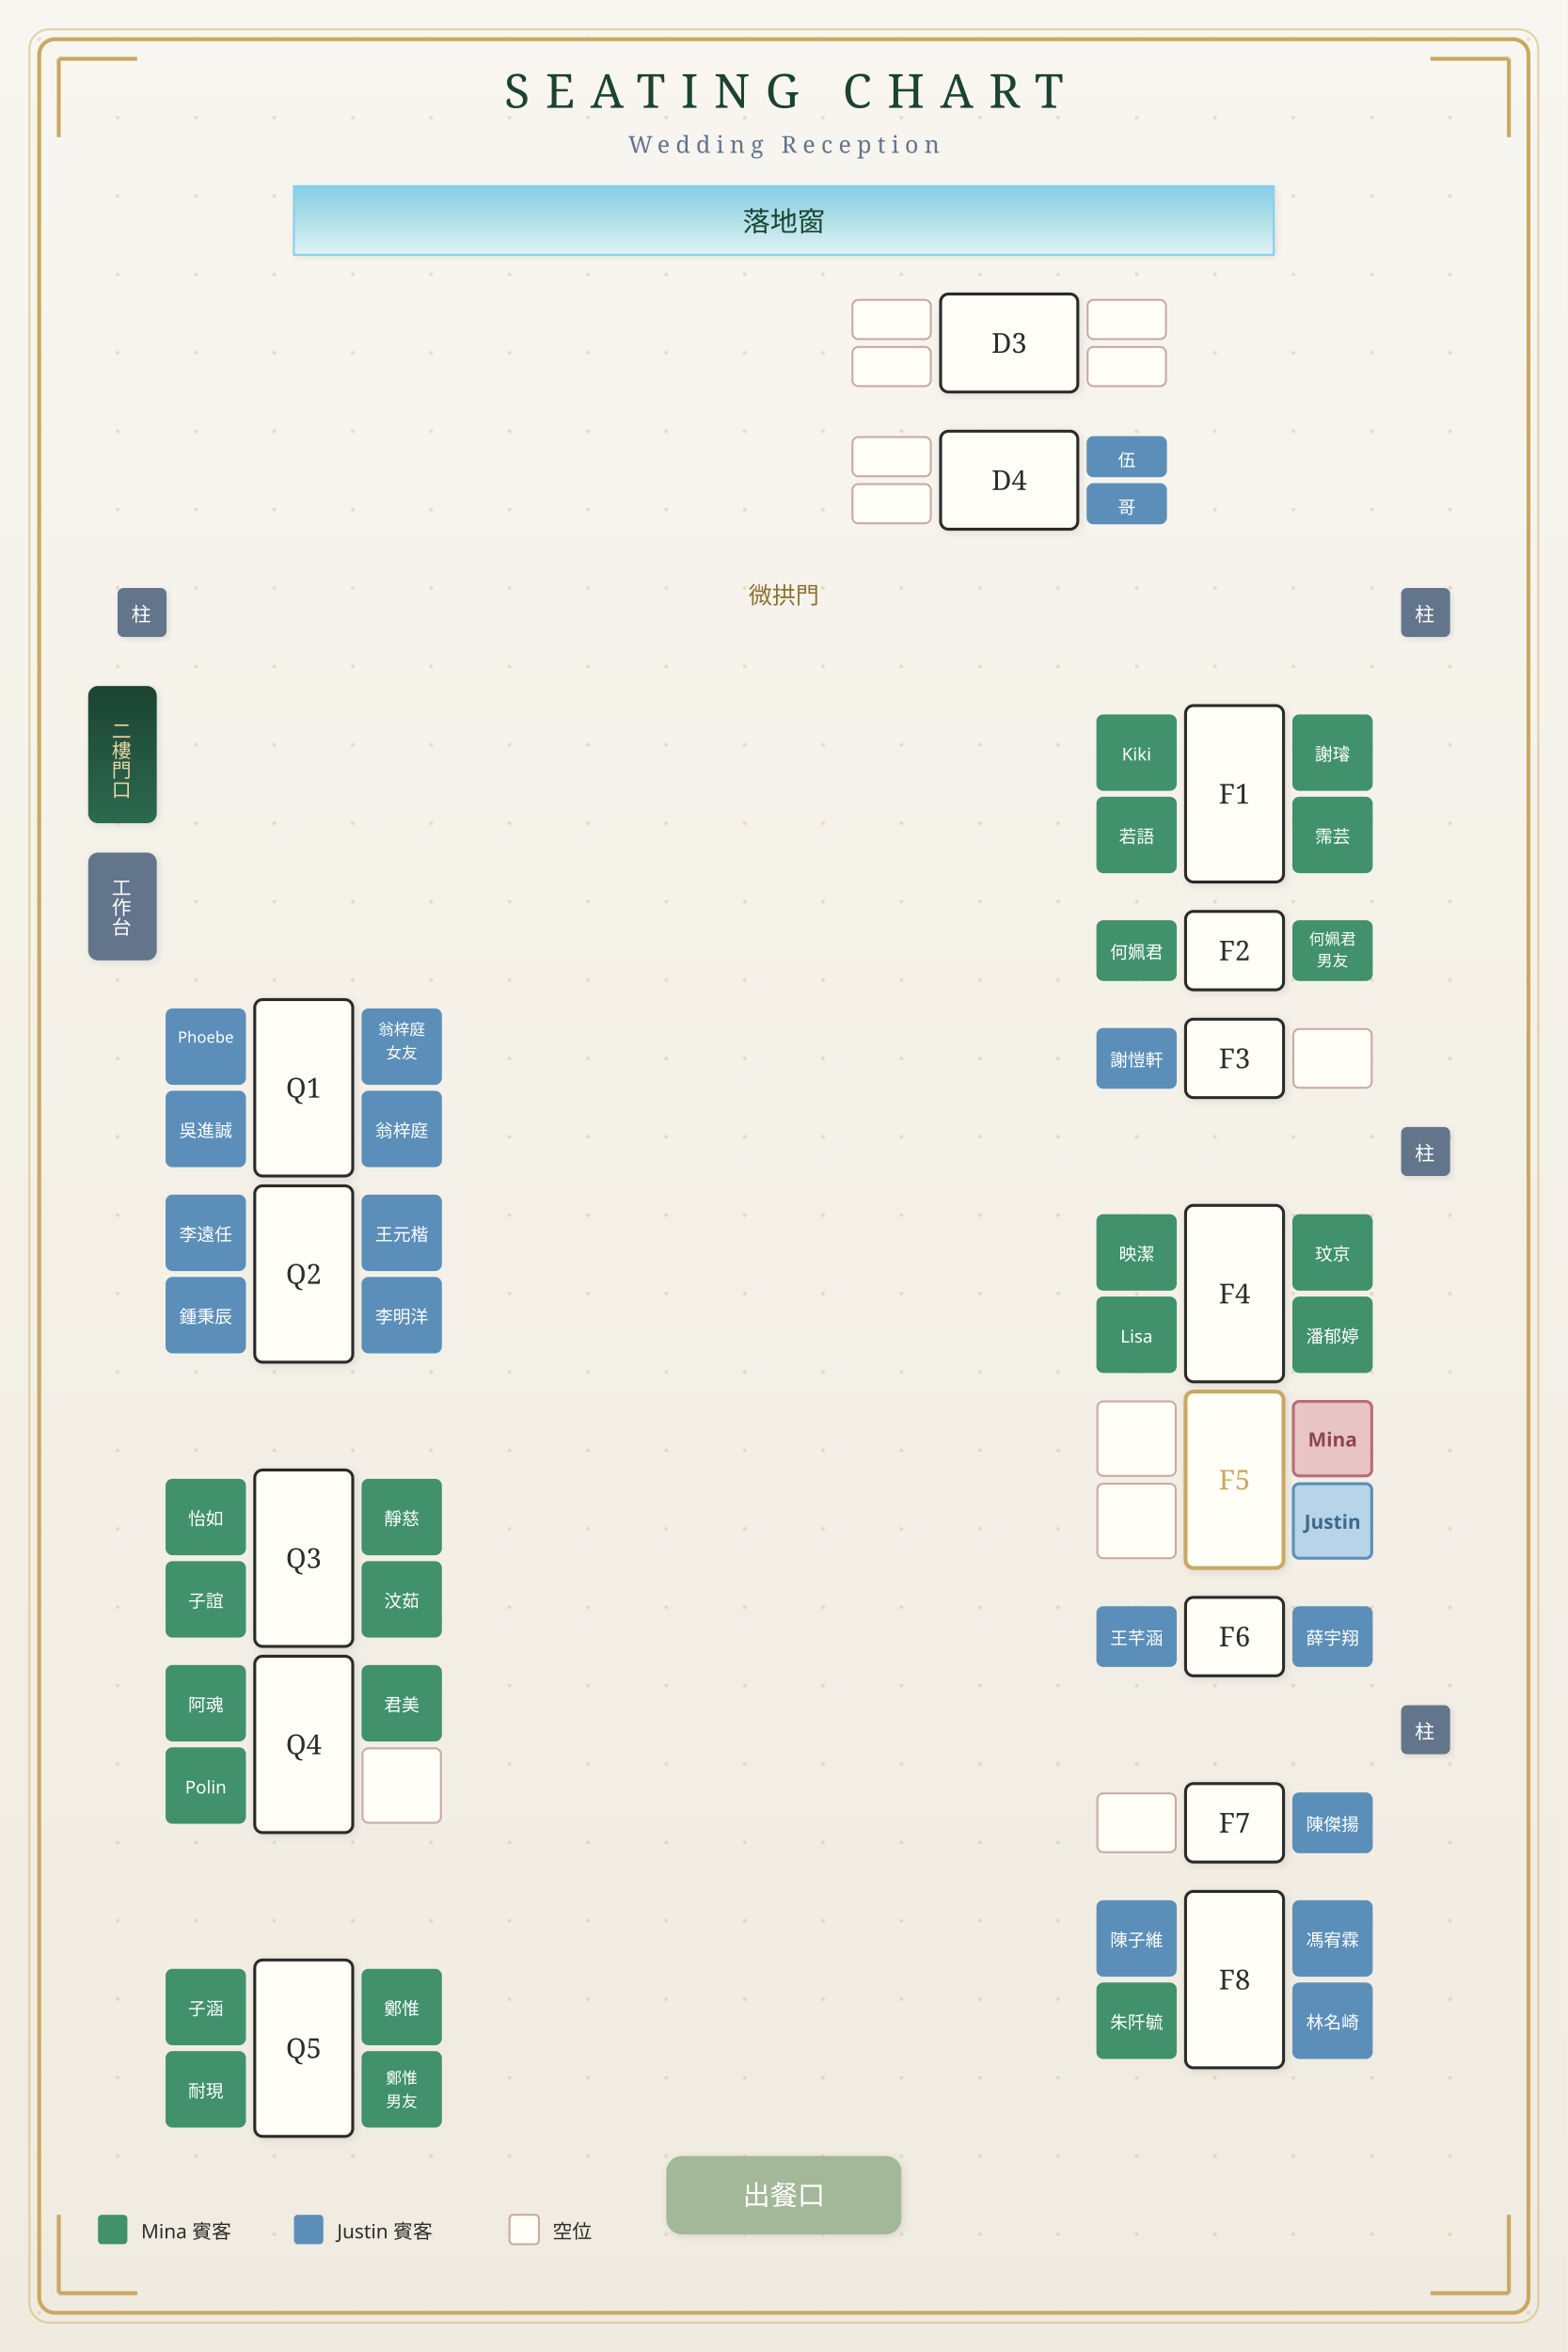
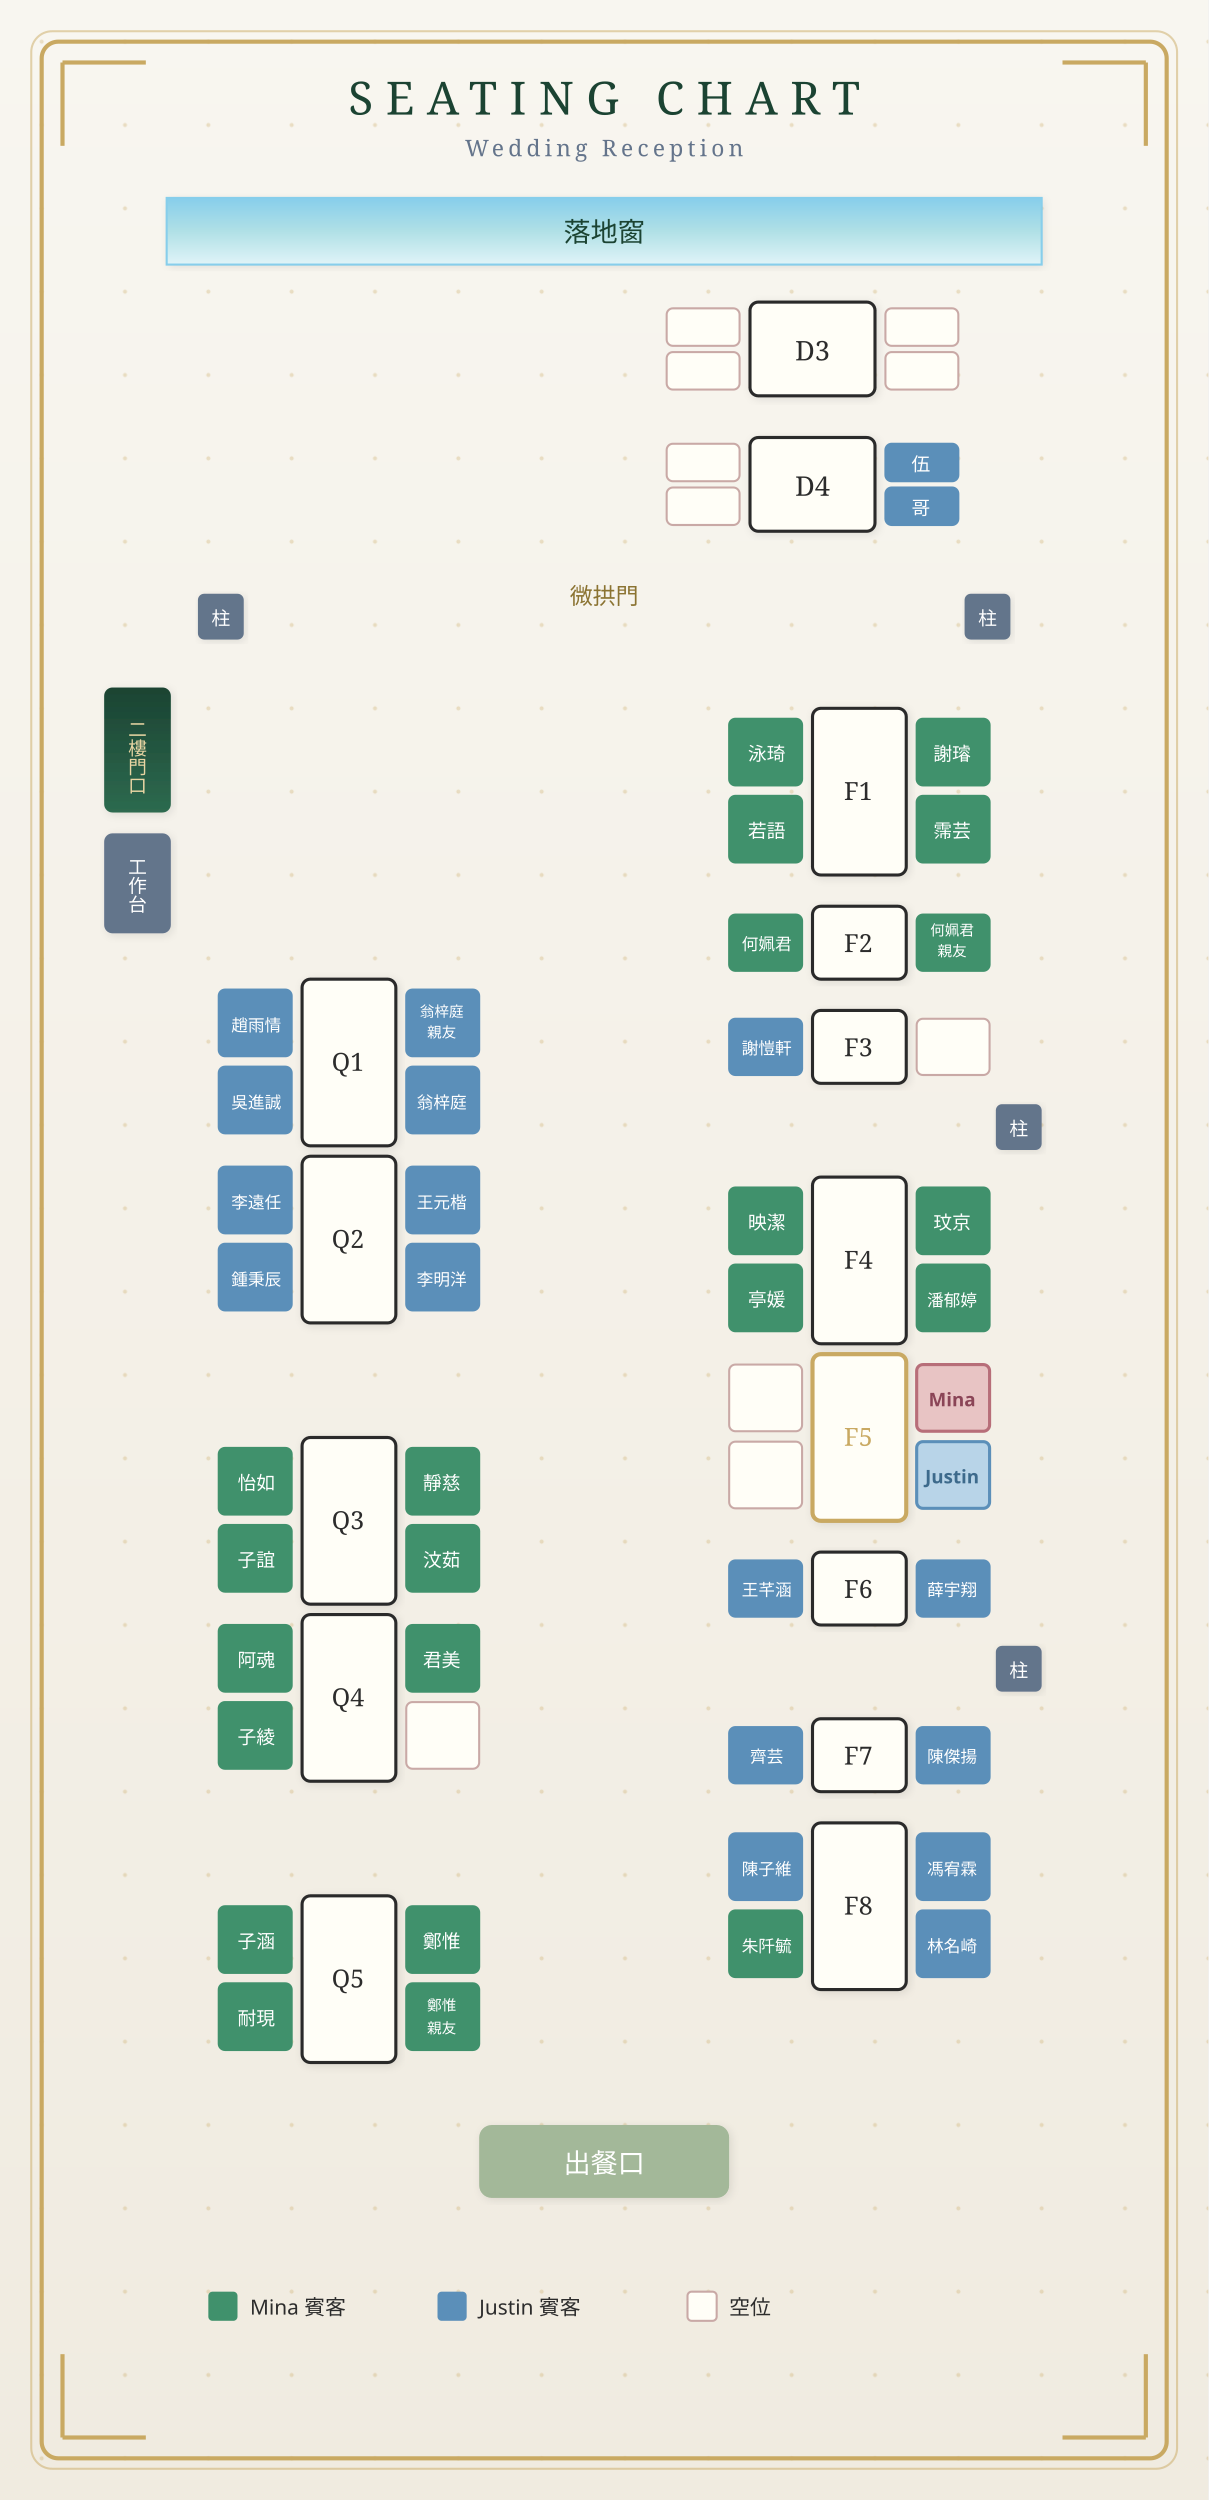
- <svg xmlns="http://www.w3.org/2000/svg" viewBox="0 0 800 1200" width="800" height="1200">
+ <svg xmlns="http://www.w3.org/2000/svg" viewBox="0 0 580 1200" width="580" height="1200">
  <defs>
    <linearGradient id="bgGradient" x1="0%" y1="0%" x2="0%" y2="100%">
      <stop offset="0%" style="stop-color:#f8f6f0" />
      <stop offset="100%" style="stop-color:#f0ebe0" />
    </linearGradient>
    <linearGradient id="windowGradient" x1="0%" y1="0%" x2="0%" y2="100%">
      <stop offset="0%" style="stop-color:#87CEEB" />
      <stop offset="50%" style="stop-color:#B0E0E6" />
      <stop offset="100%" style="stop-color:#E0F4F8" />
    </linearGradient>
    <linearGradient id="goldGradient" x1="0%" y1="0%" x2="100%" y2="0%">
      <stop offset="0%" style="stop-color:#C9A962" />
      <stop offset="50%" style="stop-color:#E8D5A3" />
      <stop offset="100%" style="stop-color:#C9A962" />
    </linearGradient>
    <linearGradient id="emeraldGradient" x1="0%" y1="0%" x2="0%" y2="100%">
      <stop offset="0%" style="stop-color:#1B4332" />
      <stop offset="100%" style="stop-color:#2D6A4F" />
    </linearGradient>
-     <linearGradient id="minaGradient" x1="0%" y1="0%" x2="0%" y2="100%">
-       <stop offset="0%" style="stop-color:#40916C" />
-       <stop offset="100%" style="stop-color:#52B788" />
-     </linearGradient>
-     <linearGradient id="justinGradient" x1="0%" y1="0%" x2="0%" y2="100%">
-       <stop offset="0%" style="stop-color:#5B8FB9" />
-       <stop offset="100%" style="stop-color:#7FB3D5" />
-     </linearGradient>
-     <filter id="shadow" x="-20%" y="-20%" width="140%" height="140%">
-       <feDropShadow dx="2" dy="2" stdDeviation="3" flood-opacity="0.15" />
-     </filter>
    <filter id="softShadow" x="-10%" y="-10%" width="120%" height="120%">
      <feDropShadow dx="1" dy="1" stdDeviation="2" flood-opacity="0.1" />
    </filter>
    <pattern id="floralPattern" x="0" y="0" width="40" height="40" patternUnits="userSpaceOnUse">
      <circle cx="20" cy="20" r="1" fill="#C9A962" opacity="0.3" />
    </pattern>
  </defs>
-   <rect width="800" height="1200" fill="url(#bgGradient)" />
-   <rect width="800" height="1200" fill="url(#floralPattern)" />
-   <rect x="15" y="15" width="770" height="1170" fill="none" stroke="#C9A962" stroke-width="1" opacity="0.5" rx="10" />
-   <rect x="20" y="20" width="760" height="1160" fill="none" stroke="#C9A962" stroke-width="2" rx="8" />
+   <rect width="580" height="1200" fill="url(#bgGradient)" />
+   <rect width="580" height="1200" fill="url(#floralPattern)" />
+   <rect x="15" y="15" width="550" height="1170" fill="none" stroke="#C9A962" stroke-width="1" opacity="0.5" rx="10" />
+   <rect x="20" y="20" width="540" height="1160" fill="none" stroke="#C9A962" stroke-width="2" rx="8" />
  <path d="M30 30 L30 70 M30 30 L70 30" stroke="#C9A962" stroke-width="2" fill="none" />
-   <path d="M770 30 L770 70 M770 30 L730 30" stroke="#C9A962" stroke-width="2" fill="none" />
+   <path d="M550 30 L550 70 M550 30 L510 30" stroke="#C9A962" stroke-width="2" fill="none" />
  <path d="M30 1170 L30 1130 M30 1170 L70 1170" stroke="#C9A962" stroke-width="2" fill="none" />
-   <path d="M770 1170 L770 1130 M770 1170 L730 1170" stroke="#C9A962" stroke-width="2" fill="none" />
-   <text x="400" y="55" text-anchor="middle" font-family="serif" font-size="24" fill="#1B4332" letter-spacing="8">SEATING CHART</text>
-   <text x="400" y="78" text-anchor="middle" font-family="serif" font-size="12" fill="#64748B" letter-spacing="3">Wedding Reception</text>
-   <rect x="150" y="95" width="500" height="35" rx="0" ry="0" fill="url(#windowGradient)" filter="url(#softShadow)" />
-   <rect x="150" y="95" width="500" height="35" fill="none" stroke="#87CEEB" stroke-width="1" />
-   <text x="400" y="118" text-anchor="middle" font-family="serif" font-size="14" fill="#1B4332">落地窗</text>
-   <g transform="translate(480, 150)">
-     <rect x="0" y="0" width="70" height="50" rx="4" fill="#FFFEF7" stroke="#2C2C2C" stroke-width="1.5" filter="url(#softShadow)" />
-     <text x="35" y="30" text-anchor="middle" font-family="serif" font-size="14" fill="#2C2C2C" font-weight="500">D3</text>
-     <rect x="-45" y="3" width="40" height="20" rx="3" fill="#FFFEF7" stroke="#C9A9A6" stroke-width="1" />
-     <rect x="-45" y="27" width="40" height="20" rx="3" fill="#FFFEF7" stroke="#C9A9A6" stroke-width="1" />
-     <rect x="75" y="3" width="40" height="20" rx="3" fill="#FFFEF7" stroke="#C9A9A6" stroke-width="1" />
-     <rect x="75" y="27" width="40" height="20" rx="3" fill="#FFFEF7" stroke="#C9A9A6" stroke-width="1" />
-   </g>
-   <g transform="translate(480, 220)">
-     <rect x="0" y="0" width="70" height="50" rx="4" fill="#FFFEF7" stroke="#2C2C2C" stroke-width="1.5" filter="url(#softShadow)" />
-     <text x="35" y="30" text-anchor="middle" font-family="serif" font-size="14" fill="#2C2C2C" font-weight="500">D4</text>
-     <rect x="-45" y="3" width="40" height="20" rx="3" fill="#FFFEF7" stroke="#C9A9A6" stroke-width="1" />
-     <rect x="-45" y="27" width="40" height="20" rx="3" fill="#FFFEF7" stroke="#C9A9A6" stroke-width="1" />
-     <rect x="75" y="3" width="40" height="20" rx="3" fill="#5B8FB9" stroke="#5B8FB9" stroke-width="1" />
-     <text x="95" y="18" text-anchor="middle" font-family="sans-serif" font-size="9" fill="white">伍</text>
-     <rect x="75" y="27" width="40" height="20" rx="3" fill="#5B8FB9" stroke="#5B8FB9" stroke-width="1" />
-     <text x="95" y="42" text-anchor="middle" font-family="sans-serif" font-size="9" fill="white">哥</text>
-   </g>
-   <rect x="60" y="300" width="25" height="25" rx="3" fill="#64748B" filter="url(#softShadow)" />
-   <text x="72" y="317" text-anchor="middle" font-family="serif" font-size="10" fill="white">柱</text>
-   <rect x="715" y="300" width="25" height="25" rx="3" fill="#64748B" filter="url(#softShadow)" />
-   <text x="727" y="317" text-anchor="middle" font-family="serif" font-size="10" fill="white">柱</text>
-   <line x1="150" y1="312" x2="650" y2="312" stroke="url(#goldGradient)" stroke-width="2" />
-   <text x="400" y="308" text-anchor="middle" font-family="serif" font-size="12" fill="#8B7332">微拱門</text>
-   <rect x="45" y="350" width="35" height="70" rx="5" fill="url(#emeraldGradient)" filter="url(#softShadow)" />
-   <text x="62" y="375" text-anchor="middle" font-family="serif" font-size="10" fill="#E8D5A3" writing-mode="tb">二樓門口</text>
-   <rect x="45" y="435" width="35" height="55" rx="5" fill="#64748B" filter="url(#softShadow)" />
-   <text x="62" y="455" text-anchor="middle" font-family="serif" font-size="10" fill="white" writing-mode="tb">工作台</text>
-   <g transform="translate(130, 510)">
-     <rect x="0" y="0" width="50" height="90" rx="4" fill="#FFFEF7" stroke="#2C2C2C" stroke-width="1.5" filter="url(#softShadow)" />
-     <text x="25" y="50" text-anchor="middle" font-family="serif" font-size="14" fill="#2C2C2C" font-weight="500">Q1</text>
-     <rect x="-45" y="5" width="40" height="38" rx="3" fill="#5B8FB9" stroke="#5B8FB9" stroke-width="1" />
-     <text x="-25" y="22" text-anchor="middle" font-family="sans-serif" font-size="8" fill="white">Phoebe</text>
-     <rect x="-45" y="47" width="40" height="38" rx="3" fill="#5B8FB9" stroke="#5B8FB9" stroke-width="1" />
-     <text x="-25" y="70" text-anchor="middle" font-family="sans-serif" font-size="9" fill="white">吳進誠</text>
-     <rect x="55" y="5" width="40" height="38" rx="3" fill="#5B8FB9" stroke="#5B8FB9" stroke-width="1" />
-     <text x="75" y="18" text-anchor="middle" font-family="sans-serif" font-size="8" fill="white">翁梓庭</text>
-     <text x="75" y="30" text-anchor="middle" font-family="sans-serif" font-size="8" fill="white">女友</text>
-     <rect x="55" y="47" width="40" height="38" rx="3" fill="#5B8FB9" stroke="#5B8FB9" stroke-width="1" />
-     <text x="75" y="70" text-anchor="middle" font-family="sans-serif" font-size="9" fill="white">翁梓庭</text>
-   </g>
-   <g transform="translate(130, 605)">
-     <rect x="0" y="0" width="50" height="90" rx="4" fill="#FFFEF7" stroke="#2C2C2C" stroke-width="1.5" filter="url(#softShadow)" />
-     <text x="25" y="50" text-anchor="middle" font-family="serif" font-size="14" fill="#2C2C2C" font-weight="500">Q2</text>
-     <rect x="-45" y="5" width="40" height="38" rx="3" fill="#5B8FB9" stroke="#5B8FB9" stroke-width="1" />
-     <text x="-25" y="28" text-anchor="middle" font-family="sans-serif" font-size="9" fill="white">李遠任</text>
-     <rect x="-45" y="47" width="40" height="38" rx="3" fill="#5B8FB9" stroke="#5B8FB9" stroke-width="1" />
-     <text x="-25" y="70" text-anchor="middle" font-family="sans-serif" font-size="9" fill="white">鍾秉辰</text>
-     <rect x="55" y="5" width="40" height="38" rx="3" fill="#5B8FB9" stroke="#5B8FB9" stroke-width="1" />
-     <text x="75" y="28" text-anchor="middle" font-family="sans-serif" font-size="9" fill="white">王元楷</text>
-     <rect x="55" y="47" width="40" height="38" rx="3" fill="#5B8FB9" stroke="#5B8FB9" stroke-width="1" />
-     <text x="75" y="70" text-anchor="middle" font-family="sans-serif" font-size="9" fill="white">李明洋</text>
-   </g>
-   <g transform="translate(130, 750)">
-     <rect x="0" y="0" width="50" height="90" rx="4" fill="#FFFEF7" stroke="#2C2C2C" stroke-width="1.5" filter="url(#softShadow)" />
-     <text x="25" y="50" text-anchor="middle" font-family="serif" font-size="14" fill="#2C2C2C" font-weight="500">Q3</text>
-     <rect x="-45" y="5" width="40" height="38" rx="3" fill="#40916C" stroke="#40916C" stroke-width="1" />
-     <text x="-25" y="28" text-anchor="middle" font-family="sans-serif" font-size="9" fill="white">怡如</text>
-     <rect x="-45" y="47" width="40" height="38" rx="3" fill="#40916C" stroke="#40916C" stroke-width="1" />
-     <text x="-25" y="70" text-anchor="middle" font-family="sans-serif" font-size="9" fill="white">子誼</text>
-     <rect x="55" y="5" width="40" height="38" rx="3" fill="#40916C" stroke="#40916C" stroke-width="1" />
-     <text x="75" y="28" text-anchor="middle" font-family="sans-serif" font-size="9" fill="white">靜慈</text>
-     <rect x="55" y="47" width="40" height="38" rx="3" fill="#40916C" stroke="#40916C" stroke-width="1" />
-     <text x="75" y="70" text-anchor="middle" font-family="sans-serif" font-size="9" fill="white">汶茹</text>
-   </g>
-   <g transform="translate(130, 845)">
-     <rect x="0" y="0" width="50" height="90" rx="4" fill="#FFFEF7" stroke="#2C2C2C" stroke-width="1.5" filter="url(#softShadow)" />
-     <text x="25" y="50" text-anchor="middle" font-family="serif" font-size="14" fill="#2C2C2C" font-weight="500">Q4</text>
-     <rect x="-45" y="5" width="40" height="38" rx="3" fill="#40916C" stroke="#40916C" stroke-width="1" />
-     <text x="-25" y="28" text-anchor="middle" font-family="sans-serif" font-size="9" fill="white">阿魂</text>
-     <rect x="-45" y="47" width="40" height="38" rx="3" fill="#40916C" stroke="#40916C" stroke-width="1" />
-     <text x="-25" y="70" text-anchor="middle" font-family="sans-serif" font-size="9" fill="white">Polin</text>
-     <rect x="55" y="5" width="40" height="38" rx="3" fill="#40916C" stroke="#40916C" stroke-width="1" />
-     <text x="75" y="28" text-anchor="middle" font-family="sans-serif" font-size="9" fill="white">君美</text>
-     <rect x="55" y="47" width="40" height="38" rx="3" fill="#FFFEF7" stroke="#C9A9A6" stroke-width="1" />
-   </g>
-   <g transform="translate(130, 1000)">
-     <rect x="0" y="0" width="50" height="90" rx="4" fill="#FFFEF7" stroke="#2C2C2C" stroke-width="1.5" filter="url(#softShadow)" />
-     <text x="25" y="50" text-anchor="middle" font-family="serif" font-size="14" fill="#2C2C2C" font-weight="500">Q5</text>
-     <rect x="-45" y="5" width="40" height="38" rx="3" fill="#40916C" stroke="#40916C" stroke-width="1" />
-     <text x="-25" y="28" text-anchor="middle" font-family="sans-serif" font-size="9" fill="white">子涵</text>
-     <rect x="-45" y="47" width="40" height="38" rx="3" fill="#40916C" stroke="#40916C" stroke-width="1" />
-     <text x="-25" y="70" text-anchor="middle" font-family="sans-serif" font-size="9" fill="white">耐現</text>
-     <rect x="55" y="5" width="40" height="38" rx="3" fill="#40916C" stroke="#40916C" stroke-width="1" />
-     <text x="75" y="28" text-anchor="middle" font-family="sans-serif" font-size="9" fill="white">鄭惟</text>
-     <rect x="55" y="47" width="40" height="38" rx="3" fill="#40916C" stroke="#40916C" stroke-width="1" />
-     <text x="75" y="63" text-anchor="middle" font-family="sans-serif" font-size="8" fill="white">鄭惟</text>
-     <text x="75" y="75" text-anchor="middle" font-family="sans-serif" font-size="8" fill="white">男友</text>
-   </g>
-   <g transform="translate(605, 360)">
-     <rect x="0" y="0" width="50" height="90" rx="4" fill="#FFFEF7" stroke="#2C2C2C" stroke-width="1.5" filter="url(#softShadow)" />
-     <text x="25" y="50" text-anchor="middle" font-family="serif" font-size="14" fill="#2C2C2C" font-weight="500">F1</text>
-     <rect x="-45" y="5" width="40" height="38" rx="3" fill="#40916C" stroke="#40916C" stroke-width="1" />
-     <text x="-25" y="28" text-anchor="middle" font-family="sans-serif" font-size="9" fill="white">Kiki</text>
-     <rect x="-45" y="47" width="40" height="38" rx="3" fill="#40916C" stroke="#40916C" stroke-width="1" />
-     <text x="-25" y="70" text-anchor="middle" font-family="sans-serif" font-size="9" fill="white">若語</text>
-     <rect x="55" y="5" width="40" height="38" rx="3" fill="#40916C" stroke="#40916C" stroke-width="1" />
-     <text x="75" y="28" text-anchor="middle" font-family="sans-serif" font-size="9" fill="white">謝璿</text>
-     <rect x="55" y="47" width="40" height="38" rx="3" fill="#40916C" stroke="#40916C" stroke-width="1" />
-     <text x="75" y="70" text-anchor="middle" font-family="sans-serif" font-size="9" fill="white">霈芸</text>
-   </g>
-   <g transform="translate(605, 465)">
-     <rect x="0" y="0" width="50" height="40" rx="4" fill="#FFFEF7" stroke="#2C2C2C" stroke-width="1.5" filter="url(#softShadow)" />
-     <text x="25" y="25" text-anchor="middle" font-family="serif" font-size="14" fill="#2C2C2C" font-weight="500">F2</text>
-     <rect x="-45" y="5" width="40" height="30" rx="3" fill="#40916C" stroke="#40916C" stroke-width="1" />
-     <text x="-25" y="24" text-anchor="middle" font-family="sans-serif" font-size="9" fill="white">何姵君</text>
-     <rect x="55" y="5" width="40" height="30" rx="3" fill="#40916C" stroke="#40916C" stroke-width="1" />
-     <text x="75" y="17" text-anchor="middle" font-family="sans-serif" font-size="8" fill="white">何姵君</text>
-     <text x="75" y="28" text-anchor="middle" font-family="sans-serif" font-size="8" fill="white">男友</text>
-   </g>
-   <g transform="translate(605, 520)">
-     <rect x="0" y="0" width="50" height="40" rx="4" fill="#FFFEF7" stroke="#2C2C2C" stroke-width="1.5" filter="url(#softShadow)" />
-     <text x="25" y="25" text-anchor="middle" font-family="serif" font-size="14" fill="#2C2C2C" font-weight="500">F3</text>
-     <rect x="-45" y="5" width="40" height="30" rx="3" fill="#5B8FB9" stroke="#5B8FB9" stroke-width="1" />
-     <text x="-25" y="24" text-anchor="middle" font-family="sans-serif" font-size="9" fill="white">謝愷軒</text>
-     <rect x="55" y="5" width="40" height="30" rx="3" fill="#FFFEF7" stroke="#C9A9A6" stroke-width="1" />
-   </g>
-   <rect x="715" y="575" width="25" height="25" rx="3" fill="#64748B" filter="url(#softShadow)" />
-   <text x="727" y="592" text-anchor="middle" font-family="serif" font-size="10" fill="white">柱</text>
-   <g transform="translate(605, 615)">
-     <rect x="0" y="0" width="50" height="90" rx="4" fill="#FFFEF7" stroke="#2C2C2C" stroke-width="1.5" filter="url(#softShadow)" />
-     <text x="25" y="50" text-anchor="middle" font-family="serif" font-size="14" fill="#2C2C2C" font-weight="500">F4</text>
-     <rect x="-45" y="5" width="40" height="38" rx="3" fill="#40916C" stroke="#40916C" stroke-width="1" />
-     <text x="-25" y="28" text-anchor="middle" font-family="sans-serif" font-size="9" fill="white">映潔</text>
-     <rect x="-45" y="47" width="40" height="38" rx="3" fill="#40916C" stroke="#40916C" stroke-width="1" />
-     <text x="-25" y="70" text-anchor="middle" font-family="sans-serif" font-size="9" fill="white">Lisa</text>
-     <rect x="55" y="5" width="40" height="38" rx="3" fill="#40916C" stroke="#40916C" stroke-width="1" />
-     <text x="75" y="28" text-anchor="middle" font-family="sans-serif" font-size="9" fill="white">玟京</text>
-     <rect x="55" y="47" width="40" height="38" rx="3" fill="#40916C" stroke="#40916C" stroke-width="1" />
-     <text x="75" y="70" text-anchor="middle" font-family="sans-serif" font-size="9" fill="white">潘郁婷</text>
-   </g>
-   <g transform="translate(605, 710)">
-     <rect x="0" y="0" width="50" height="90" rx="4" fill="#FFFEF7" stroke="#C9A962" stroke-width="2" filter="url(#softShadow)" />
-     <text x="25" y="50" text-anchor="middle" font-family="serif" font-size="14" fill="#C9A962" font-weight="500">F5</text>
-     <rect x="-45" y="5" width="40" height="38" rx="3" fill="#FFFEF7" stroke="#C9A9A6" stroke-width="1" />
-     <rect x="-45" y="47" width="40" height="38" rx="3" fill="#FFFEF7" stroke="#C9A9A6" stroke-width="1" />
-     <rect x="55" y="5" width="40" height="38" rx="3" fill="#E8C4C4" stroke="#B76E79" stroke-width="1.5" />
-     <text x="75" y="28" text-anchor="middle" font-family="sans-serif" font-size="10" fill="#8B4557" font-weight="bold">Mina</text>
-     <rect x="55" y="47" width="40" height="38" rx="3" fill="#B8D4E8" stroke="#5B8FB9" stroke-width="1.5" />
-     <text x="75" y="70" text-anchor="middle" font-family="sans-serif" font-size="10" fill="#3D6A8C" font-weight="bold">Justin</text>
-   </g>
-   <g transform="translate(605, 815)">
-     <rect x="0" y="0" width="50" height="40" rx="4" fill="#FFFEF7" stroke="#2C2C2C" stroke-width="1.5" filter="url(#softShadow)" />
-     <text x="25" y="25" text-anchor="middle" font-family="serif" font-size="14" fill="#2C2C2C" font-weight="500">F6</text>
-     <rect x="-45" y="5" width="40" height="30" rx="3" fill="#5B8FB9" stroke="#5B8FB9" stroke-width="1" />
-     <text x="-25" y="24" text-anchor="middle" font-family="sans-serif" font-size="9" fill="white">王芊涵</text>
-     <rect x="55" y="5" width="40" height="30" rx="3" fill="#5B8FB9" stroke="#5B8FB9" stroke-width="1" />
-     <text x="75" y="24" text-anchor="middle" font-family="sans-serif" font-size="9" fill="white">薛宇翔</text>
-   </g>
-   <rect x="715" y="870" width="25" height="25" rx="3" fill="#64748B" filter="url(#softShadow)" />
-   <text x="727" y="887" text-anchor="middle" font-family="serif" font-size="10" fill="white">柱</text>
-   <g transform="translate(605, 910)">
-     <rect x="0" y="0" width="50" height="40" rx="4" fill="#FFFEF7" stroke="#2C2C2C" stroke-width="1.5" filter="url(#softShadow)" />
-     <text x="25" y="25" text-anchor="middle" font-family="serif" font-size="14" fill="#2C2C2C" font-weight="500">F7</text>
-     <rect x="-45" y="5" width="40" height="30" rx="3" fill="#FFFEF7" stroke="#C9A9A6" stroke-width="1" />
-     <rect x="55" y="5" width="40" height="30" rx="3" fill="#5B8FB9" stroke="#5B8FB9" stroke-width="1" />
-     <text x="75" y="24" text-anchor="middle" font-family="sans-serif" font-size="9" fill="white">陳傑揚</text>
-   </g>
-   <g transform="translate(605, 965)">
-     <rect x="0" y="0" width="50" height="90" rx="4" fill="#FFFEF7" stroke="#2C2C2C" stroke-width="1.5" filter="url(#softShadow)" />
-     <text x="25" y="50" text-anchor="middle" font-family="serif" font-size="14" fill="#2C2C2C" font-weight="500">F8</text>
-     <rect x="-45" y="5" width="40" height="38" rx="3" fill="#5B8FB9" stroke="#5B8FB9" stroke-width="1" />
-     <text x="-25" y="28" text-anchor="middle" font-family="sans-serif" font-size="9" fill="white">陳子維</text>
-     <rect x="-45" y="47" width="40" height="38" rx="3" fill="#40916C" stroke="#40916C" stroke-width="1" />
-     <text x="-25" y="70" text-anchor="middle" font-family="sans-serif" font-size="9" fill="white">朱阡毓</text>
-     <rect x="55" y="5" width="40" height="38" rx="3" fill="#5B8FB9" stroke="#5B8FB9" stroke-width="1" />
-     <text x="75" y="28" text-anchor="middle" font-family="sans-serif" font-size="9" fill="white">馮宥霖</text>
-     <rect x="55" y="47" width="40" height="38" rx="3" fill="#5B8FB9" stroke="#5B8FB9" stroke-width="1" />
-     <text x="75" y="70" text-anchor="middle" font-family="sans-serif" font-size="9" fill="white">林名崎</text>
-   </g>
-   <rect x="340" y="1100" width="120" height="40" rx="8" fill="#A3B899" filter="url(#softShadow)" />
-   <text x="400" y="1125" text-anchor="middle" font-family="serif" font-size="14" fill="white">出餐口</text>
-   <g transform="translate(50, 1130)">
-     <rect x="0" y="0" width="15" height="15" rx="2" fill="#40916C" />
-     <text x="22" y="12" font-family="sans-serif" font-size="10" fill="#2C2C2C">Mina 賓客</text>
-     <rect x="100" y="0" width="15" height="15" rx="2" fill="#5B8FB9" />
-     <text x="122" y="12" font-family="sans-serif" font-size="10" fill="#2C2C2C">Justin 賓客</text>
-     <rect x="210" y="0" width="15" height="15" rx="2" fill="#FFFEF7" stroke="#C9A9A6" stroke-width="1" />
-     <text x="232" y="12" font-family="sans-serif" font-size="10" fill="#2C2C2C">空位</text>
+   <path d="M550 1170 L550 1130 M550 1170 L510 1170" stroke="#C9A962" stroke-width="2" fill="none" />
+   <text x="290" y="55" text-anchor="middle" font-family="serif" font-size="22" fill="#1B4332" letter-spacing="6">SEATING CHART</text>
+   <text x="290" y="75" text-anchor="middle" font-family="serif" font-size="11" fill="#64748B" letter-spacing="2">Wedding Reception</text>
+   <rect x="80" y="95" width="420" height="32" rx="0" ry="0" fill="url(#windowGradient)" filter="url(#softShadow)" />
+   <rect x="80" y="95" width="420" height="32" fill="none" stroke="#87CEEB" stroke-width="1" />
+   <text x="290" y="116" text-anchor="middle" font-family="serif" font-size="13" fill="#1B4332">落地窗</text>
+   <g transform="translate(360, 145)">
+     <rect x="0" y="0" width="60" height="45" rx="4" fill="#FFFEF7" stroke="#2C2C2C" stroke-width="1.5" filter="url(#softShadow)" />
+     <text x="30" y="28" text-anchor="middle" font-family="serif" font-size="13" fill="#2C2C2C" font-weight="500">D3</text>
+     <rect x="-40" y="3" width="35" height="18" rx="3" fill="#FFFEF7" stroke="#C9A9A6" stroke-width="1" />
+     <rect x="-40" y="24" width="35" height="18" rx="3" fill="#FFFEF7" stroke="#C9A9A6" stroke-width="1" />
+     <rect x="65" y="3" width="35" height="18" rx="3" fill="#FFFEF7" stroke="#C9A9A6" stroke-width="1" />
+     <rect x="65" y="24" width="35" height="18" rx="3" fill="#FFFEF7" stroke="#C9A9A6" stroke-width="1" />
+   </g>
+   <g transform="translate(360, 210)">
+     <rect x="0" y="0" width="60" height="45" rx="4" fill="#FFFEF7" stroke="#2C2C2C" stroke-width="1.5" filter="url(#softShadow)" />
+     <text x="30" y="28" text-anchor="middle" font-family="serif" font-size="13" fill="#2C2C2C" font-weight="500">D4</text>
+     <rect x="-40" y="3" width="35" height="18" rx="3" fill="#FFFEF7" stroke="#C9A9A6" stroke-width="1" />
+     <rect x="-40" y="24" width="35" height="18" rx="3" fill="#FFFEF7" stroke="#C9A9A6" stroke-width="1" />
+     <rect x="65" y="3" width="35" height="18" rx="3" fill="#5B8FB9" stroke="#5B8FB9" stroke-width="1" />
+     <text x="82" y="16" text-anchor="middle" font-family="sans-serif" font-size="9" fill="white">伍</text>
+     <rect x="65" y="24" width="35" height="18" rx="3" fill="#5B8FB9" stroke="#5B8FB9" stroke-width="1" />
+     <text x="82" y="37" text-anchor="middle" font-family="sans-serif" font-size="9" fill="white">哥</text>
+   </g>
+   <rect x="95" y="285" width="22" height="22" rx="3" fill="#64748B" filter="url(#softShadow)" />
+   <text x="106" y="300" text-anchor="middle" font-family="serif" font-size="9" fill="white">柱</text>
+   <rect x="463" y="285" width="22" height="22" rx="3" fill="#64748B" filter="url(#softShadow)" />
+   <text x="474" y="300" text-anchor="middle" font-family="serif" font-size="9" fill="white">柱</text>
+   <line x1="120" y1="296" x2="460" y2="296" stroke="url(#goldGradient)" stroke-width="2" />
+   <text x="290" y="290" text-anchor="middle" font-family="serif" font-size="11" fill="#8B7332">微拱門</text>
+   <rect x="50" y="330" width="32" height="60" rx="4" fill="url(#emeraldGradient)" filter="url(#softShadow)" />
+   <text x="66" y="352" text-anchor="middle" font-family="serif" font-size="9" fill="#E8D5A3" writing-mode="tb">二樓門口</text>
+   <rect x="50" y="400" width="32" height="48" rx="4" fill="#64748B" filter="url(#softShadow)" />
+   <text x="66" y="418" text-anchor="middle" font-family="serif" font-size="9" fill="white" writing-mode="tb">工作台</text>
+   <g transform="translate(145, 470)">
+     <rect x="0" y="0" width="45" height="80" rx="4" fill="#FFFEF7" stroke="#2C2C2C" stroke-width="1.5" filter="url(#softShadow)" />
+     <text x="22" y="44" text-anchor="middle" font-family="serif" font-size="12" fill="#2C2C2C" font-weight="500">Q1</text>
+     <rect x="-40" y="5" width="35" height="32" rx="3" fill="#5B8FB9" stroke="#5B8FB9" stroke-width="1" />
+     <text x="-22" y="25" text-anchor="middle" font-family="sans-serif" font-size="8" fill="white">趙雨情</text>
+     <rect x="-40" y="42" width="35" height="32" rx="3" fill="#5B8FB9" stroke="#5B8FB9" stroke-width="1" />
+     <text x="-22" y="62" text-anchor="middle" font-family="sans-serif" font-size="8" fill="white">吳進誠</text>
+     <rect x="50" y="5" width="35" height="32" rx="3" fill="#5B8FB9" stroke="#5B8FB9" stroke-width="1" />
+     <text x="67" y="18" text-anchor="middle" font-family="sans-serif" font-size="7" fill="white">翁梓庭</text>
+     <text x="67" y="28" text-anchor="middle" font-family="sans-serif" font-size="7" fill="white">親友</text>
+     <rect x="50" y="42" width="35" height="32" rx="3" fill="#5B8FB9" stroke="#5B8FB9" stroke-width="1" />
+     <text x="67" y="62" text-anchor="middle" font-family="sans-serif" font-size="8" fill="white">翁梓庭</text>
+   </g>
+   <g transform="translate(145, 555)">
+     <rect x="0" y="0" width="45" height="80" rx="4" fill="#FFFEF7" stroke="#2C2C2C" stroke-width="1.5" filter="url(#softShadow)" />
+     <text x="22" y="44" text-anchor="middle" font-family="serif" font-size="12" fill="#2C2C2C" font-weight="500">Q2</text>
+     <rect x="-40" y="5" width="35" height="32" rx="3" fill="#5B8FB9" stroke="#5B8FB9" stroke-width="1" />
+     <text x="-22" y="25" text-anchor="middle" font-family="sans-serif" font-size="8" fill="white">李遠任</text>
+     <rect x="-40" y="42" width="35" height="32" rx="3" fill="#5B8FB9" stroke="#5B8FB9" stroke-width="1" />
+     <text x="-22" y="62" text-anchor="middle" font-family="sans-serif" font-size="8" fill="white">鍾秉辰</text>
+     <rect x="50" y="5" width="35" height="32" rx="3" fill="#5B8FB9" stroke="#5B8FB9" stroke-width="1" />
+     <text x="67" y="25" text-anchor="middle" font-family="sans-serif" font-size="8" fill="white">王元楷</text>
+     <rect x="50" y="42" width="35" height="32" rx="3" fill="#5B8FB9" stroke="#5B8FB9" stroke-width="1" />
+     <text x="67" y="62" text-anchor="middle" font-family="sans-serif" font-size="8" fill="white">李明洋</text>
+   </g>
+   <g transform="translate(145, 690)">
+     <rect x="0" y="0" width="45" height="80" rx="4" fill="#FFFEF7" stroke="#2C2C2C" stroke-width="1.5" filter="url(#softShadow)" />
+     <text x="22" y="44" text-anchor="middle" font-family="serif" font-size="12" fill="#2C2C2C" font-weight="500">Q3</text>
+     <rect x="-40" y="5" width="35" height="32" rx="3" fill="#40916C" stroke="#40916C" stroke-width="1" />
+     <text x="-22" y="25" text-anchor="middle" font-family="sans-serif" font-size="9" fill="white">怡如</text>
+     <rect x="-40" y="42" width="35" height="32" rx="3" fill="#40916C" stroke="#40916C" stroke-width="1" />
+     <text x="-22" y="62" text-anchor="middle" font-family="sans-serif" font-size="9" fill="white">子誼</text>
+     <rect x="50" y="5" width="35" height="32" rx="3" fill="#40916C" stroke="#40916C" stroke-width="1" />
+     <text x="67" y="25" text-anchor="middle" font-family="sans-serif" font-size="9" fill="white">靜慈</text>
+     <rect x="50" y="42" width="35" height="32" rx="3" fill="#40916C" stroke="#40916C" stroke-width="1" />
+     <text x="67" y="62" text-anchor="middle" font-family="sans-serif" font-size="9" fill="white">汶茹</text>
+   </g>
+   <g transform="translate(145, 775)">
+     <rect x="0" y="0" width="45" height="80" rx="4" fill="#FFFEF7" stroke="#2C2C2C" stroke-width="1.5" filter="url(#softShadow)" />
+     <text x="22" y="44" text-anchor="middle" font-family="serif" font-size="12" fill="#2C2C2C" font-weight="500">Q4</text>
+     <rect x="-40" y="5" width="35" height="32" rx="3" fill="#40916C" stroke="#40916C" stroke-width="1" />
+     <text x="-22" y="25" text-anchor="middle" font-family="sans-serif" font-size="9" fill="white">阿魂</text>
+     <rect x="-40" y="42" width="35" height="32" rx="3" fill="#40916C" stroke="#40916C" stroke-width="1" />
+     <text x="-22" y="62" text-anchor="middle" font-family="sans-serif" font-size="9" fill="white">子綾</text>
+     <rect x="50" y="5" width="35" height="32" rx="3" fill="#40916C" stroke="#40916C" stroke-width="1" />
+     <text x="67" y="25" text-anchor="middle" font-family="sans-serif" font-size="9" fill="white">君美</text>
+     <rect x="50" y="42" width="35" height="32" rx="3" fill="#FFFEF7" stroke="#C9A9A6" stroke-width="1" />
+   </g>
+   <g transform="translate(145, 910)">
+     <rect x="0" y="0" width="45" height="80" rx="4" fill="#FFFEF7" stroke="#2C2C2C" stroke-width="1.5" filter="url(#softShadow)" />
+     <text x="22" y="44" text-anchor="middle" font-family="serif" font-size="12" fill="#2C2C2C" font-weight="500">Q5</text>
+     <rect x="-40" y="5" width="35" height="32" rx="3" fill="#40916C" stroke="#40916C" stroke-width="1" />
+     <text x="-22" y="25" text-anchor="middle" font-family="sans-serif" font-size="9" fill="white">子涵</text>
+     <rect x="-40" y="42" width="35" height="32" rx="3" fill="#40916C" stroke="#40916C" stroke-width="1" />
+     <text x="-22" y="62" text-anchor="middle" font-family="sans-serif" font-size="9" fill="white">耐現</text>
+     <rect x="50" y="5" width="35" height="32" rx="3" fill="#40916C" stroke="#40916C" stroke-width="1" />
+     <text x="67" y="25" text-anchor="middle" font-family="sans-serif" font-size="9" fill="white">鄭惟</text>
+     <rect x="50" y="42" width="35" height="32" rx="3" fill="#40916C" stroke="#40916C" stroke-width="1" />
+     <text x="67" y="55" text-anchor="middle" font-family="sans-serif" font-size="7" fill="white">鄭惟</text>
+     <text x="67" y="66" text-anchor="middle" font-family="sans-serif" font-size="7" fill="white">親友</text>
+   </g>
+   <g transform="translate(390, 340)">
+     <rect x="0" y="0" width="45" height="80" rx="4" fill="#FFFEF7" stroke="#2C2C2C" stroke-width="1.5" filter="url(#softShadow)" />
+     <text x="22" y="44" text-anchor="middle" font-family="serif" font-size="12" fill="#2C2C2C" font-weight="500">F1</text>
+     <rect x="-40" y="5" width="35" height="32" rx="3" fill="#40916C" stroke="#40916C" stroke-width="1" />
+     <text x="-22" y="25" text-anchor="middle" font-family="sans-serif" font-size="9" fill="white">泳琦</text>
+     <rect x="-40" y="42" width="35" height="32" rx="3" fill="#40916C" stroke="#40916C" stroke-width="1" />
+     <text x="-22" y="62" text-anchor="middle" font-family="sans-serif" font-size="9" fill="white">若語</text>
+     <rect x="50" y="5" width="35" height="32" rx="3" fill="#40916C" stroke="#40916C" stroke-width="1" />
+     <text x="67" y="25" text-anchor="middle" font-family="sans-serif" font-size="9" fill="white">謝璿</text>
+     <rect x="50" y="42" width="35" height="32" rx="3" fill="#40916C" stroke="#40916C" stroke-width="1" />
+     <text x="67" y="62" text-anchor="middle" font-family="sans-serif" font-size="9" fill="white">霈芸</text>
+   </g>
+   <g transform="translate(390, 435)">
+     <rect x="0" y="0" width="45" height="35" rx="4" fill="#FFFEF7" stroke="#2C2C2C" stroke-width="1.5" filter="url(#softShadow)" />
+     <text x="22" y="22" text-anchor="middle" font-family="serif" font-size="12" fill="#2C2C2C" font-weight="500">F2</text>
+     <rect x="-40" y="4" width="35" height="27" rx="3" fill="#40916C" stroke="#40916C" stroke-width="1" />
+     <text x="-22" y="21" text-anchor="middle" font-family="sans-serif" font-size="8" fill="white">何姵君</text>
+     <rect x="50" y="4" width="35" height="27" rx="3" fill="#40916C" stroke="#40916C" stroke-width="1" />
+     <text x="67" y="14" text-anchor="middle" font-family="sans-serif" font-size="7" fill="white">何姵君</text>
+     <text x="67" y="24" text-anchor="middle" font-family="sans-serif" font-size="7" fill="white">親友</text>
+   </g>
+   <g transform="translate(390, 485)">
+     <rect x="0" y="0" width="45" height="35" rx="4" fill="#FFFEF7" stroke="#2C2C2C" stroke-width="1.5" filter="url(#softShadow)" />
+     <text x="22" y="22" text-anchor="middle" font-family="serif" font-size="12" fill="#2C2C2C" font-weight="500">F3</text>
+     <rect x="-40" y="4" width="35" height="27" rx="3" fill="#5B8FB9" stroke="#5B8FB9" stroke-width="1" />
+     <text x="-22" y="21" text-anchor="middle" font-family="sans-serif" font-size="8" fill="white">謝愷軒</text>
+     <rect x="50" y="4" width="35" height="27" rx="3" fill="#FFFEF7" stroke="#C9A9A6" stroke-width="1" />
+   </g>
+   <rect x="478" y="530" width="22" height="22" rx="3" fill="#64748B" filter="url(#softShadow)" />
+   <text x="489" y="545" text-anchor="middle" font-family="serif" font-size="9" fill="white">柱</text>
+   <g transform="translate(390, 565)">
+     <rect x="0" y="0" width="45" height="80" rx="4" fill="#FFFEF7" stroke="#2C2C2C" stroke-width="1.5" filter="url(#softShadow)" />
+     <text x="22" y="44" text-anchor="middle" font-family="serif" font-size="12" fill="#2C2C2C" font-weight="500">F4</text>
+     <rect x="-40" y="5" width="35" height="32" rx="3" fill="#40916C" stroke="#40916C" stroke-width="1" />
+     <text x="-22" y="25" text-anchor="middle" font-family="sans-serif" font-size="9" fill="white">映潔</text>
+     <rect x="-40" y="42" width="35" height="32" rx="3" fill="#40916C" stroke="#40916C" stroke-width="1" />
+     <text x="-22" y="62" text-anchor="middle" font-family="sans-serif" font-size="9" fill="white">亭媛</text>
+     <rect x="50" y="5" width="35" height="32" rx="3" fill="#40916C" stroke="#40916C" stroke-width="1" />
+     <text x="67" y="25" text-anchor="middle" font-family="sans-serif" font-size="9" fill="white">玟京</text>
+     <rect x="50" y="42" width="35" height="32" rx="3" fill="#40916C" stroke="#40916C" stroke-width="1" />
+     <text x="67" y="62" text-anchor="middle" font-family="sans-serif" font-size="8" fill="white">潘郁婷</text>
+   </g>
+   <g transform="translate(390, 650)">
+     <rect x="0" y="0" width="45" height="80" rx="4" fill="#FFFEF7" stroke="#C9A962" stroke-width="2" filter="url(#softShadow)" />
+     <text x="22" y="44" text-anchor="middle" font-family="serif" font-size="12" fill="#C9A962" font-weight="500">F5</text>
+     <rect x="-40" y="5" width="35" height="32" rx="3" fill="#FFFEF7" stroke="#C9A9A6" stroke-width="1" />
+     <rect x="-40" y="42" width="35" height="32" rx="3" fill="#FFFEF7" stroke="#C9A9A6" stroke-width="1" />
+     <rect x="50" y="5" width="35" height="32" rx="3" fill="#E8C4C4" stroke="#B76E79" stroke-width="1.5" />
+     <text x="67" y="25" text-anchor="middle" font-family="sans-serif" font-size="9" fill="#8B4557" font-weight="bold">Mina</text>
+     <rect x="50" y="42" width="35" height="32" rx="3" fill="#B8D4E8" stroke="#5B8FB9" stroke-width="1.5" />
+     <text x="67" y="62" text-anchor="middle" font-family="sans-serif" font-size="9" fill="#3D6A8C" font-weight="bold">Justin</text>
+   </g>
+   <g transform="translate(390, 745)">
+     <rect x="0" y="0" width="45" height="35" rx="4" fill="#FFFEF7" stroke="#2C2C2C" stroke-width="1.5" filter="url(#softShadow)" />
+     <text x="22" y="22" text-anchor="middle" font-family="serif" font-size="12" fill="#2C2C2C" font-weight="500">F6</text>
+     <rect x="-40" y="4" width="35" height="27" rx="3" fill="#5B8FB9" stroke="#5B8FB9" stroke-width="1" />
+     <text x="-22" y="21" text-anchor="middle" font-family="sans-serif" font-size="8" fill="white">王芊涵</text>
+     <rect x="50" y="4" width="35" height="27" rx="3" fill="#5B8FB9" stroke="#5B8FB9" stroke-width="1" />
+     <text x="67" y="21" text-anchor="middle" font-family="sans-serif" font-size="8" fill="white">薛宇翔</text>
+   </g>
+   <rect x="478" y="790" width="22" height="22" rx="3" fill="#64748B" filter="url(#softShadow)" />
+   <text x="489" y="805" text-anchor="middle" font-family="serif" font-size="9" fill="white">柱</text>
+   <g transform="translate(390, 825)">
+     <rect x="0" y="0" width="45" height="35" rx="4" fill="#FFFEF7" stroke="#2C2C2C" stroke-width="1.5" filter="url(#softShadow)" />
+     <text x="22" y="22" text-anchor="middle" font-family="serif" font-size="12" fill="#2C2C2C" font-weight="500">F7</text>
+     <rect x="-40" y="4" width="35" height="27" rx="3" fill="#5B8FB9" stroke="#5B8FB9" stroke-width="1" />
+     <text x="-22" y="21" text-anchor="middle" font-family="sans-serif" font-size="8" fill="white">齊芸</text>
+     <rect x="50" y="4" width="35" height="27" rx="3" fill="#5B8FB9" stroke="#5B8FB9" stroke-width="1" />
+     <text x="67" y="21" text-anchor="middle" font-family="sans-serif" font-size="8" fill="white">陳傑揚</text>
+   </g>
+   <g transform="translate(390, 875)">
+     <rect x="0" y="0" width="45" height="80" rx="4" fill="#FFFEF7" stroke="#2C2C2C" stroke-width="1.5" filter="url(#softShadow)" />
+     <text x="22" y="44" text-anchor="middle" font-family="serif" font-size="12" fill="#2C2C2C" font-weight="500">F8</text>
+     <rect x="-40" y="5" width="35" height="32" rx="3" fill="#5B8FB9" stroke="#5B8FB9" stroke-width="1" />
+     <text x="-22" y="25" text-anchor="middle" font-family="sans-serif" font-size="8" fill="white">陳子維</text>
+     <rect x="-40" y="42" width="35" height="32" rx="3" fill="#40916C" stroke="#40916C" stroke-width="1" />
+     <text x="-22" y="62" text-anchor="middle" font-family="sans-serif" font-size="8" fill="white">朱阡毓</text>
+     <rect x="50" y="5" width="35" height="32" rx="3" fill="#5B8FB9" stroke="#5B8FB9" stroke-width="1" />
+     <text x="67" y="25" text-anchor="middle" font-family="sans-serif" font-size="8" fill="white">馮宥霖</text>
+     <rect x="50" y="42" width="35" height="32" rx="3" fill="#5B8FB9" stroke="#5B8FB9" stroke-width="1" />
+     <text x="67" y="62" text-anchor="middle" font-family="sans-serif" font-size="8" fill="white">林名崎</text>
+   </g>
+   <rect x="230" y="1020" width="120" height="35" rx="6" fill="#A3B899" filter="url(#softShadow)" />
+   <text x="290" y="1043" text-anchor="middle" font-family="serif" font-size="13" fill="white">出餐口</text>
+   <g transform="translate(100, 1100)">
+     <rect x="0" y="0" width="14" height="14" rx="2" fill="#40916C" />
+     <text x="20" y="11" font-family="sans-serif" font-size="10" fill="#2C2C2C">Mina 賓客</text>
+     <rect x="110" y="0" width="14" height="14" rx="2" fill="#5B8FB9" />
+     <text x="130" y="11" font-family="sans-serif" font-size="10" fill="#2C2C2C">Justin 賓客</text>
+     <rect x="230" y="0" width="14" height="14" rx="2" fill="#FFFEF7" stroke="#C9A9A6" stroke-width="1" />
+     <text x="250" y="11" font-family="sans-serif" font-size="10" fill="#2C2C2C">空位</text>
  </g>
</svg>
